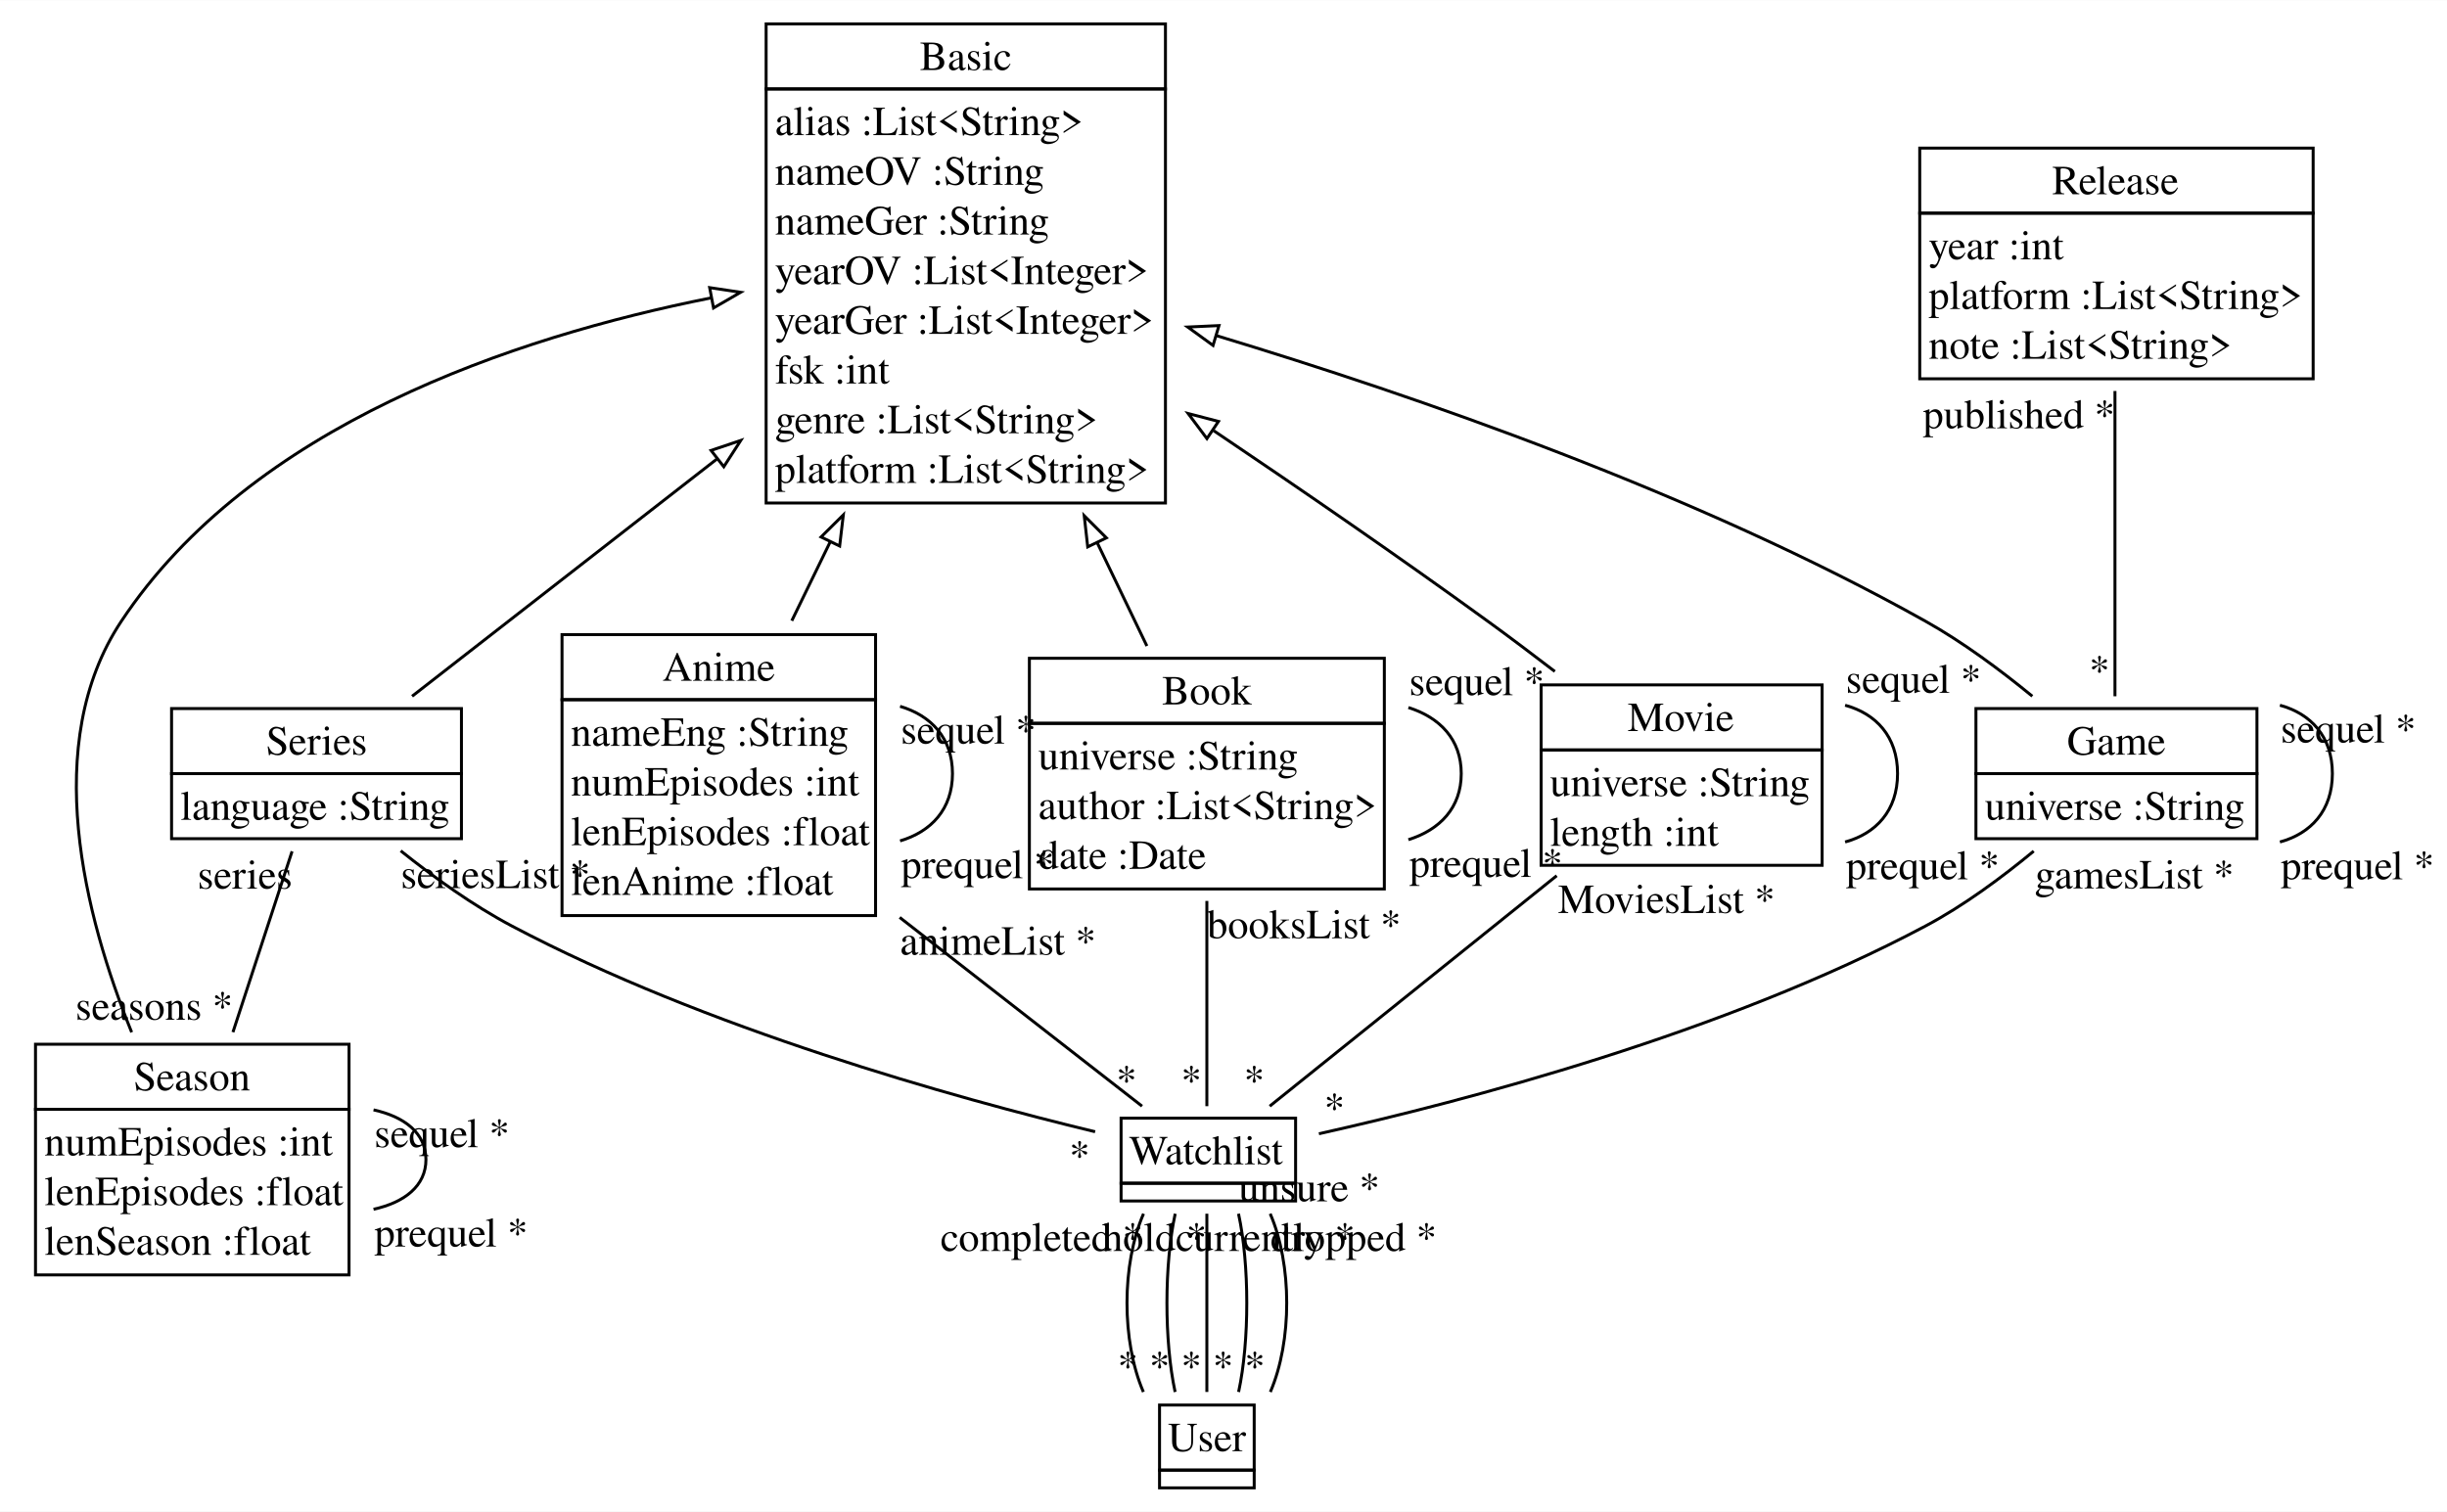
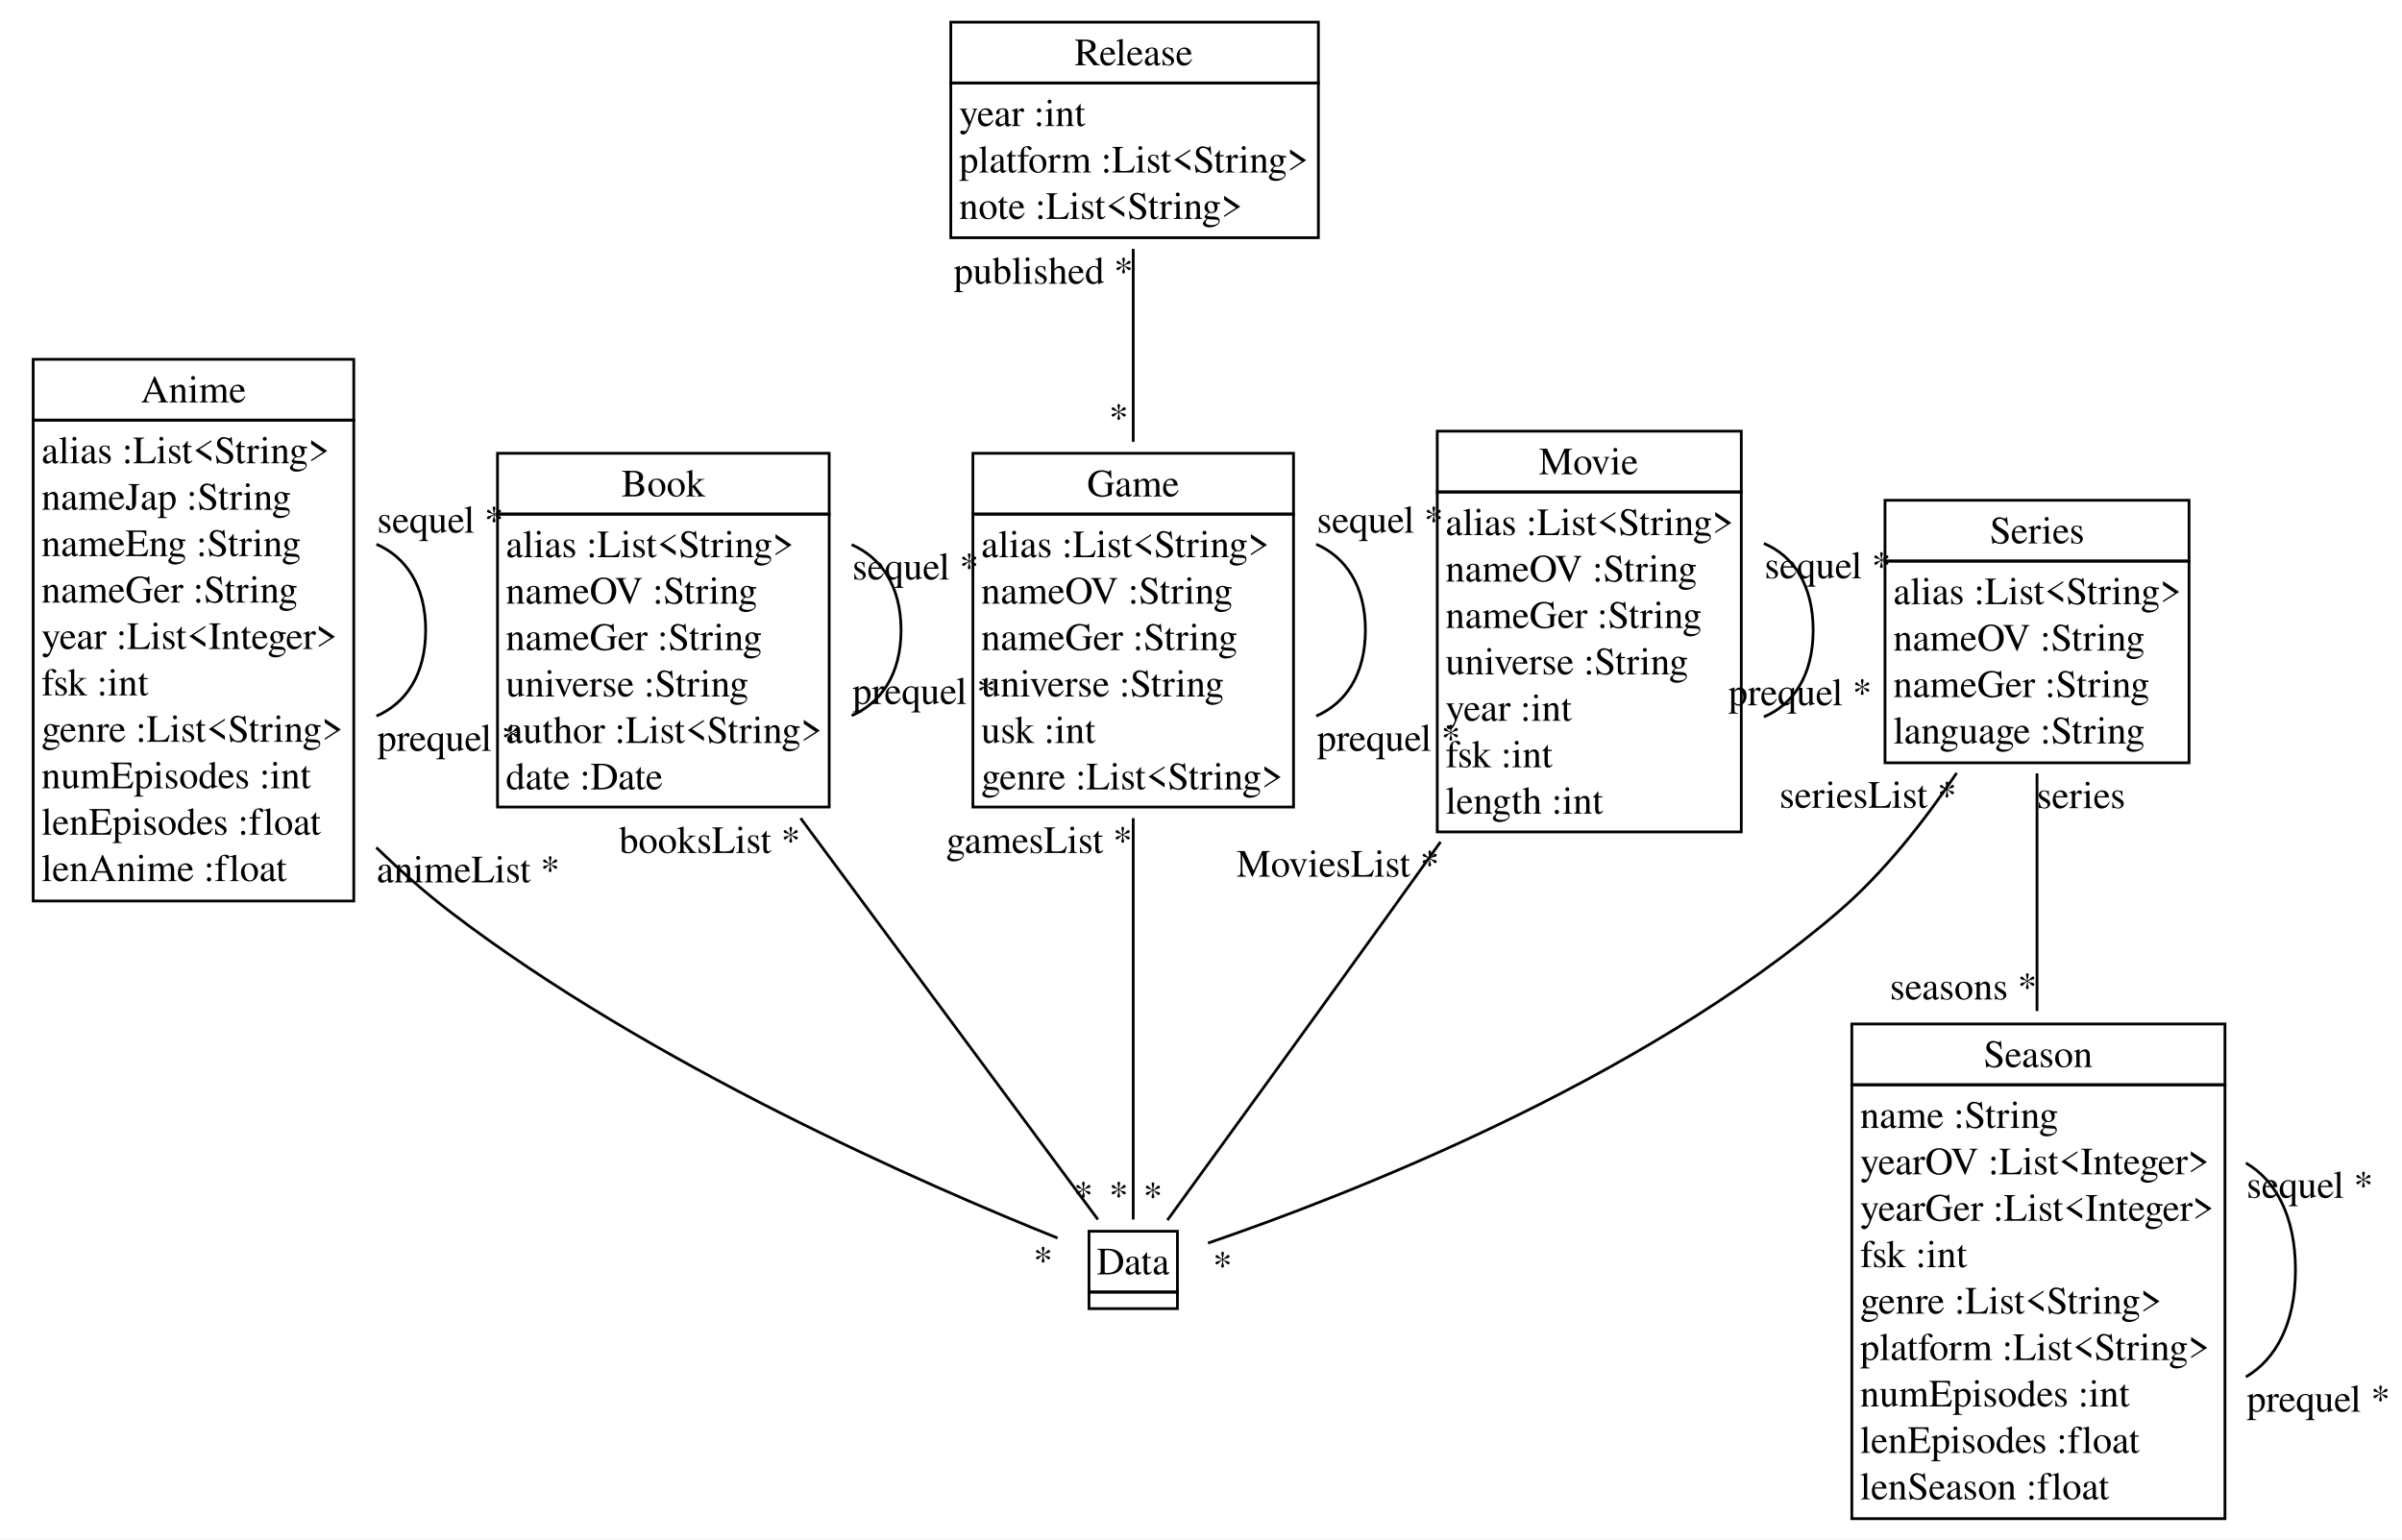
- <svg xmlns="http://www.w3.org/2000/svg" width="827px" height="511px" viewBox="0.00 0.00 827.25 511.00">
-   <g id="graph0" class="graph" transform="scale(1.0 1.0) rotate(0) translate(4 507)">
-     <polygon fill="white" stroke="transparent" points="-4,4 -4,-507 823.25,-507 823.25,4 -4,4" />
+ <svg xmlns="http://www.w3.org/2000/svg" width="869px" height="557px" viewBox="0.00 0.00 869.05 557.00">
+   <g id="graph0" class="graph" transform="scale(1.0 1.0) rotate(0) translate(4 553)">
+     <polygon fill="white" stroke="transparent" points="-4,4 -4,-553 865.05,-553 865.05,4 -4,4" />
    <g id="node1" class="node">
-       <polygon fill="none" stroke="black" points="186,-270.5 186,-292.5 292,-292.5 292,-270.5 186,-270.5" />
-       <text text-anchor="start" x="219.95" y="-276.9" font-family="Times,serif" font-size="14.00">Anime</text>
-       <polygon fill="none" stroke="black" points="186,-197.5 186,-270.5 292,-270.5 292,-197.5 186,-197.5" />
-       <text text-anchor="start" x="189" y="-254.9" font-family="Times,serif" font-size="14.00">nameEng :String</text>
-       <text text-anchor="start" x="189" y="-238.1" font-family="Times,serif" font-size="14.00">numEpisodes :int</text>
-       <text text-anchor="start" x="189" y="-221.3" font-family="Times,serif" font-size="14.00">lenEpisodes :float</text>
-       <text text-anchor="start" x="189" y="-204.5" font-family="Times,serif" font-size="14.00">lenAnime :float</text>
+       <polygon fill="none" stroke="black" points="8,-401 8,-423 124,-423 124,-401 8,-401" />
+       <text text-anchor="start" x="46.95" y="-407.4" font-family="Times,serif" font-size="14.00">Anime</text>
+       <polygon fill="none" stroke="black" points="8,-227 8,-401 124,-401 124,-227 8,-227" />
+       <text text-anchor="start" x="11" y="-385.4" font-family="Times,serif" font-size="14.00">alias :List&lt;String&gt;</text>
+       <text text-anchor="start" x="11" y="-368.6" font-family="Times,serif" font-size="14.00">nameJap :String</text>
+       <text text-anchor="start" x="11" y="-351.8" font-family="Times,serif" font-size="14.00">nameEng :String</text>
+       <text text-anchor="start" x="11" y="-335" font-family="Times,serif" font-size="14.00">nameGer :String</text>
+       <text text-anchor="start" x="11" y="-318.2" font-family="Times,serif" font-size="14.00">year :List&lt;Integer&gt;</text>
+       <text text-anchor="start" x="11" y="-301.4" font-family="Times,serif" font-size="14.00">fsk :int</text>
+       <text text-anchor="start" x="11" y="-284.6" font-family="Times,serif" font-size="14.00">genre :List&lt;String&gt;</text>
+       <text text-anchor="start" x="11" y="-267.8" font-family="Times,serif" font-size="14.00">numEpisodes :int</text>
+       <text text-anchor="start" x="11" y="-251" font-family="Times,serif" font-size="14.00">lenEpisodes :float</text>
+       <text text-anchor="start" x="11" y="-234.2" font-family="Times,serif" font-size="14.00">lenAnime :float</text>
+     </g>
+     <g id="edge7" class="edge">
+       <path fill="none" stroke="black" d="M132.2,-293.92C142.77,-298.47 150,-308.83 150,-325 150,-341.17 142.77,-351.53 132.2,-356.08" />
+       <text text-anchor="middle" x="155.33" y="-360.28" font-family="Times,serif" font-size="14.00">sequel *</text>
+       <text text-anchor="middle" x="158.44" y="-281.32" font-family="Times,serif" font-size="14.00">prequel *</text>
+     </g>
+     <g id="node2" class="node">
+       <polygon fill="none" stroke="black" points="176,-367 176,-389 296,-389 296,-367 176,-367" />
+       <text text-anchor="start" x="220.83" y="-373.4" font-family="Times,serif" font-size="14.00">Book</text>
+       <polygon fill="none" stroke="black" points="176,-261 176,-367 296,-367 296,-261 176,-261" />
+       <text text-anchor="start" x="179" y="-351.4" font-family="Times,serif" font-size="14.00">alias :List&lt;String&gt;</text>
+       <text text-anchor="start" x="179" y="-334.6" font-family="Times,serif" font-size="14.00">nameOV :String</text>
+       <text text-anchor="start" x="179" y="-317.8" font-family="Times,serif" font-size="14.00">nameGer :String</text>
+       <text text-anchor="start" x="179" y="-301" font-family="Times,serif" font-size="14.00">universe :String</text>
+       <text text-anchor="start" x="179" y="-284.2" font-family="Times,serif" font-size="14.00">author :List&lt;String&gt;</text>
+       <text text-anchor="start" x="179" y="-267.4" font-family="Times,serif" font-size="14.00">date :Date</text>
+     </g>
+     <g id="edge8" class="edge">
+       <path fill="none" stroke="black" d="M304.13,-294.07C314.76,-298.69 322,-309 322,-325 322,-341 314.76,-351.31 304.13,-355.93" />
+       <text text-anchor="middle" x="327.26" y="-343.33" font-family="Times,serif" font-size="14.00">sequel *</text>
+       <text text-anchor="middle" x="330.37" y="-298.27" font-family="Times,serif" font-size="14.00">prequel *</text>
+     </g>
+     <g id="node3" class="node">
+       <polygon fill="none" stroke="black" points="390,-85.5 390,-107.5 422,-107.5 422,-85.5 390,-85.5" />
+       <text text-anchor="start" x="392.79" y="-91.9" font-family="Times,serif" font-size="14.00">Data</text>
+       <polygon fill="none" stroke="black" points="390,-79.5 390,-85.5 422,-85.5 422,-79.5 390,-79.5" />
+     </g>
+     <g id="edge1" class="edge">
+       <path fill="none" stroke="black" d="M378.63,-105.04C331.08,-124.13 231.36,-167.63 159,-223 149.82,-230.03 140.78,-238.01 132.16,-246.35" />
+       <text text-anchor="middle" x="165.4" y="-233.75" font-family="Times,serif" font-size="14.00">animeList *</text>
+       <text text-anchor="middle" x="373.38" y="-92.44" font-family="Times,serif" font-size="14.00"> *</text>
+     </g>
+     <g id="edge2" class="edge">
+       <path fill="none" stroke="black" d="M393.22,-111.75C370.67,-142.19 322.71,-206.94 285.65,-256.97" />
+       <text text-anchor="middle" x="252.79" y="-244.37" font-family="Times,serif" font-size="14.00">booksList *</text>
+       <text text-anchor="middle" x="387.97" y="-115.95" font-family="Times,serif" font-size="14.00"> *</text>
+     </g>
+     <g id="node4" class="node">
+       <polygon fill="none" stroke="black" points="348,-367 348,-389 464,-389 464,-367 348,-367" />
+       <text text-anchor="start" x="389.29" y="-373.4" font-family="Times,serif" font-size="14.00">Game</text>
+       <polygon fill="none" stroke="black" points="348,-261 348,-367 464,-367 464,-261 348,-261" />
+       <text text-anchor="start" x="351" y="-351.4" font-family="Times,serif" font-size="14.00">alias :List&lt;String&gt;</text>
+       <text text-anchor="start" x="351" y="-334.6" font-family="Times,serif" font-size="14.00">nameOV :String</text>
+       <text text-anchor="start" x="351" y="-317.8" font-family="Times,serif" font-size="14.00">nameGer :String</text>
+       <text text-anchor="start" x="351" y="-301" font-family="Times,serif" font-size="14.00">universe :String</text>
+       <text text-anchor="start" x="351" y="-284.2" font-family="Times,serif" font-size="14.00">usk :int</text>
+       <text text-anchor="start" x="351" y="-267.4" font-family="Times,serif" font-size="14.00">genre :List&lt;String&gt;</text>
+     </g>
+     <g id="edge3" class="edge">
+       <path fill="none" stroke="black" d="M406,-111.75C406,-142.19 406,-206.94 406,-256.97" />
+       <text text-anchor="middle" x="371.98" y="-244.37" font-family="Times,serif" font-size="14.00">gamesList *</text>
+       <text text-anchor="middle" x="400.75" y="-115.95" font-family="Times,serif" font-size="14.00"> *</text>
+     </g>
+     <g id="node5" class="node">
+       <polygon fill="none" stroke="black" points="516,-375 516,-397 626,-397 626,-375 516,-375" />
+       <text text-anchor="start" x="552.73" y="-381.4" font-family="Times,serif" font-size="14.00">Movie</text>
+       <polygon fill="none" stroke="black" points="516,-252 516,-375 626,-375 626,-252 516,-252" />
+       <text text-anchor="start" x="519" y="-359.4" font-family="Times,serif" font-size="14.00">alias :List&lt;String&gt;</text>
+       <text text-anchor="start" x="519" y="-342.6" font-family="Times,serif" font-size="14.00">nameOV :String</text>
+       <text text-anchor="start" x="519" y="-325.8" font-family="Times,serif" font-size="14.00">nameGer :String</text>
+       <text text-anchor="start" x="519" y="-309" font-family="Times,serif" font-size="14.00">universe :String</text>
+       <text text-anchor="start" x="519" y="-292.2" font-family="Times,serif" font-size="14.00">year :int</text>
+       <text text-anchor="start" x="519" y="-275.4" font-family="Times,serif" font-size="14.00">fsk :int</text>
+       <text text-anchor="start" x="519" y="-258.6" font-family="Times,serif" font-size="14.00">length :int</text>
+     </g>
+     <g id="edge4" class="edge">
+       <path fill="none" stroke="black" d="M418.37,-111.52C436.23,-136.09 470.24,-182.96 499,-223 504.9,-231.22 511.07,-239.83 517.2,-248.4" />
+       <text text-anchor="middle" x="480.06" y="-235.8" font-family="Times,serif" font-size="14.00">MoviesList *</text>
+       <text text-anchor="middle" x="413.12" y="-115.72" font-family="Times,serif" font-size="14.00"> *</text>
+     </g>
+     <g id="node8" class="node">
+       <polygon fill="none" stroke="black" points="678,-350 678,-372 788,-372 788,-350 678,-350" />
+       <text text-anchor="start" x="715.9" y="-356.4" font-family="Times,serif" font-size="14.00">Series</text>
+       <polygon fill="none" stroke="black" points="678,-277 678,-350 788,-350 788,-277 678,-277" />
+       <text text-anchor="start" x="681" y="-334.4" font-family="Times,serif" font-size="14.00">alias :List&lt;String&gt;</text>
+       <text text-anchor="start" x="681" y="-317.6" font-family="Times,serif" font-size="14.00">nameOV :String</text>
+       <text text-anchor="start" x="681" y="-300.8" font-family="Times,serif" font-size="14.00">nameGer :String</text>
+       <text text-anchor="start" x="681" y="-284" font-family="Times,serif" font-size="14.00">language :String</text>
+     </g>
+     <g id="edge6" class="edge">
+       <path fill="none" stroke="black" d="M433.07,-103.22C482.56,-120.16 589.14,-161.34 661,-223 677.51,-237.16 692.2,-255.87 703.93,-273.33" />
+       <text text-anchor="middle" x="671.86" y="-260.73" font-family="Times,serif" font-size="14.00">seriesList *</text>
+       <text text-anchor="middle" x="438.32" y="-90.62" font-family="Times,serif" font-size="14.00"> *</text>
+     </g>
+     <g id="edge9" class="edge">
+       <path fill="none" stroke="black" d="M472.2,-293.92C482.77,-298.47 490,-308.83 490,-325 490,-341.17 482.77,-351.53 472.2,-356.08" />
+       <text text-anchor="middle" x="495.33" y="-360.28" font-family="Times,serif" font-size="14.00">sequel *</text>
+       <text text-anchor="middle" x="498.44" y="-281.32" font-family="Times,serif" font-size="14.00">prequel *</text>
+     </g>
+     <g id="node6" class="node">
+       <polygon fill="none" stroke="black" points="340,-523 340,-545 473,-545 473,-523 340,-523" />
+       <text text-anchor="start" x="384.73" y="-529.4" font-family="Times,serif" font-size="14.00">Release</text>
+       <polygon fill="none" stroke="black" points="340,-467 340,-523 473,-523 473,-467 340,-467" />
+       <text text-anchor="start" x="343" y="-507.4" font-family="Times,serif" font-size="14.00">year :int</text>
+       <text text-anchor="start" x="343" y="-490.6" font-family="Times,serif" font-size="14.00">platform :List&lt;String&gt;</text>
+       <text text-anchor="start" x="343" y="-473.8" font-family="Times,serif" font-size="14.00">note :List&lt;String&gt;</text>
+     </g>
+     <g id="edge5" class="edge">
+       <path fill="none" stroke="black" d="M406,-393.16C406,-416.57 406,-442.16 406,-462.95" />
+       <text text-anchor="middle" x="373.53" y="-450.35" font-family="Times,serif" font-size="14.00">published *</text>
+       <text text-anchor="middle" x="400.75" y="-397.36" font-family="Times,serif" font-size="14.00"> *</text>
+     </g>
+     <g id="edge10" class="edge">
+       <path fill="none" stroke="black" d="M634.17,-293.63C644.72,-298.02 652,-308.48 652,-325 652,-341.52 644.72,-351.98 634.17,-356.37" />
+       <text text-anchor="middle" x="657.3" y="-343.77" font-family="Times,serif" font-size="14.00">sequel *</text>
+       <text text-anchor="middle" x="647.29" y="-297.83" font-family="Times,serif" font-size="14.00">prequel *</text>
+     </g>
+     <g id="node7" class="node">
+       <polygon fill="none" stroke="black" points="666,-160.5 666,-182.5 801,-182.5 801,-160.5 666,-160.5" />
+       <text text-anchor="start" x="713.67" y="-166.9" font-family="Times,serif" font-size="14.00">Season</text>
+       <polygon fill="none" stroke="black" points="666,-3.5 666,-160.5 801,-160.5 801,-3.5 666,-3.5" />
+       <text text-anchor="start" x="669" y="-144.9" font-family="Times,serif" font-size="14.00">name :String</text>
+       <text text-anchor="start" x="669" y="-128.1" font-family="Times,serif" font-size="14.00">yearOV :List&lt;Integer&gt;</text>
+       <text text-anchor="start" x="669" y="-111.3" font-family="Times,serif" font-size="14.00">yearGer :List&lt;Integer&gt;</text>
+       <text text-anchor="start" x="669" y="-94.5" font-family="Times,serif" font-size="14.00">fsk :int</text>
+       <text text-anchor="start" x="669" y="-77.7" font-family="Times,serif" font-size="14.00">genre :List&lt;String&gt;</text>
+       <text text-anchor="start" x="669" y="-60.9" font-family="Times,serif" font-size="14.00">platform :List&lt;String&gt;</text>
+       <text text-anchor="start" x="669" y="-44.1" font-family="Times,serif" font-size="14.00">numEpisodes :int</text>
+       <text text-anchor="start" x="669" y="-27.3" font-family="Times,serif" font-size="14.00">lenEpisodes :float</text>
+       <text text-anchor="start" x="669" y="-10.5" font-family="Times,serif" font-size="14.00">lenSeason :float</text>
+     </g>
+     <g id="edge11" class="edge">
+       <path fill="none" stroke="black" d="M808.57,-54.8C819.3,-61.06 826.5,-73.96 826.5,-93.5 826.5,-113.04 819.3,-125.94 808.57,-132.2" />
+       <text text-anchor="middle" x="831.7" y="-119.6" font-family="Times,serif" font-size="14.00">sequel *</text>
+       <text text-anchor="middle" x="834.81" y="-42.2" font-family="Times,serif" font-size="14.00">prequel *</text>
    </g>
    <g id="edge12" class="edge">
-       <path fill="none" stroke="black" d="M300.28,-222.75C310.75,-225.85 318,-233.44 318,-245.5 318,-257.56 310.75,-265.15 300.28,-268.25" />
-       <text text-anchor="middle" x="323.41" y="-255.65" font-family="Times,serif" font-size="14.00">sequel *</text>
-       <text text-anchor="middle" x="326.52" y="-210.15" font-family="Times,serif" font-size="14.00">prequel *</text>
-     </g>
-     <g id="node2" class="node">
-       <polygon fill="none" stroke="black" points="255,-477 255,-499 390,-499 390,-477 255,-477" />
-       <text text-anchor="start" x="306.95" y="-483.4" font-family="Times,serif" font-size="14.00">Basic</text>
-       <polygon fill="none" stroke="black" points="255,-337 255,-477 390,-477 390,-337 255,-337" />
-       <text text-anchor="start" x="258" y="-461.4" font-family="Times,serif" font-size="14.00">alias :List&lt;String&gt;</text>
-       <text text-anchor="start" x="258" y="-444.6" font-family="Times,serif" font-size="14.00">nameOV :String</text>
-       <text text-anchor="start" x="258" y="-427.8" font-family="Times,serif" font-size="14.00">nameGer :String</text>
-       <text text-anchor="start" x="258" y="-411" font-family="Times,serif" font-size="14.00">yearOV :List&lt;Integer&gt;</text>
-       <text text-anchor="start" x="258" y="-394.2" font-family="Times,serif" font-size="14.00">yearGer :List&lt;Integer&gt;</text>
-       <text text-anchor="start" x="258" y="-377.4" font-family="Times,serif" font-size="14.00">fsk :int</text>
-       <text text-anchor="start" x="258" y="-360.6" font-family="Times,serif" font-size="14.00">genre :List&lt;String&gt;</text>
-       <text text-anchor="start" x="258" y="-343.8" font-family="Times,serif" font-size="14.00">platform :List&lt;String&gt;</text>
-     </g>
-     <g id="edge18" class="edge">
-       <path fill="none" stroke="black" d="M263.68,-297.19C267.8,-305.66 272.19,-314.67 276.64,-323.81" />
-       <polygon fill="none" stroke="black" points="273.57,-325.51 281.1,-332.97 279.86,-322.45 273.57,-325.51" />
-     </g>
-     <g id="node3" class="node">
-       <polygon fill="none" stroke="black" points="344,-262.5 344,-284.5 464,-284.5 464,-262.5 344,-262.5" />
-       <text text-anchor="start" x="388.83" y="-268.9" font-family="Times,serif" font-size="14.00">Book</text>
-       <polygon fill="none" stroke="black" points="344,-206.5 344,-262.5 464,-262.5 464,-206.5 344,-206.5" />
-       <text text-anchor="start" x="347" y="-246.9" font-family="Times,serif" font-size="14.00">universe :String</text>
-       <text text-anchor="start" x="347" y="-230.1" font-family="Times,serif" font-size="14.00">author :List&lt;String&gt;</text>
-       <text text-anchor="start" x="347" y="-213.3" font-family="Times,serif" font-size="14.00">date :Date</text>
-     </g>
-     <g id="edge19" class="edge">
-       <path fill="none" stroke="black" d="M383.73,-288.65C378.59,-299.33 372.86,-311.25 367.02,-323.39" />
-       <polygon fill="none" stroke="black" points="363.72,-322.17 362.54,-332.7 370.03,-325.21 363.72,-322.17" />
-     </g>
-     <g id="edge13" class="edge">
-       <path fill="none" stroke="black" d="M472.13,-223.16C482.76,-226.5 490,-233.95 490,-245.5 490,-257.05 482.76,-264.5 472.13,-267.84" />
-       <text text-anchor="middle" x="495.26" y="-272.04" font-family="Times,serif" font-size="14.00">sequel *</text>
-       <text text-anchor="middle" x="498.37" y="-210.56" font-family="Times,serif" font-size="14.00">prequel *</text>
-     </g>
-     <g id="node4" class="node">
-       <polygon fill="none" stroke="black" points="664,-245.5 664,-267.5 759,-267.5 759,-245.5 664,-245.5" />
-       <text text-anchor="start" x="694.79" y="-251.9" font-family="Times,serif" font-size="14.00">Game</text>
-       <polygon fill="none" stroke="black" points="664,-223.5 664,-245.5 759,-245.5 759,-223.5 664,-223.5" />
-       <text text-anchor="start" x="667" y="-229.9" font-family="Times,serif" font-size="14.00">universe :String</text>
-     </g>
-     <g id="edge20" class="edge">
-       <path fill="none" stroke="black" d="M683.06,-271.67C672.31,-280.49 659.59,-289.94 647,-297 570.11,-340.1 474.76,-373.17 407.27,-393.58" />
-       <polygon fill="none" stroke="black" points="406.09,-390.28 397.52,-396.5 408.1,-396.99 406.09,-390.28" />
-     </g>
-     <g id="edge14" class="edge">
-       <path fill="none" stroke="black" d="M766.77,-222.38C777.17,-225.22 784.5,-232.93 784.5,-245.5 784.5,-258.07 777.17,-265.78 766.77,-268.62" />
-       <text text-anchor="middle" x="789.9" y="-256.02" font-family="Times,serif" font-size="14.00">sequel *</text>
-       <text text-anchor="middle" x="793.01" y="-209.78" font-family="Times,serif" font-size="14.00">prequel *</text>
-     </g>
-     <g id="node6" class="node">
-       <polygon fill="none" stroke="black" points="645,-435 645,-457 778,-457 778,-435 645,-435" />
-       <text text-anchor="start" x="689.73" y="-441.4" font-family="Times,serif" font-size="14.00">Release</text>
-       <polygon fill="none" stroke="black" points="645,-379 645,-435 778,-435 778,-379 645,-379" />
-       <text text-anchor="start" x="648" y="-419.4" font-family="Times,serif" font-size="14.00">year :int</text>
-       <text text-anchor="start" x="648" y="-402.6" font-family="Times,serif" font-size="14.00">platform :List&lt;String&gt;</text>
-       <text text-anchor="start" x="648" y="-385.8" font-family="Times,serif" font-size="14.00">note :List&lt;String&gt;</text>
-     </g>
-     <g id="edge5" class="edge">
-       <path fill="none" stroke="black" d="M711,-271.66C711,-298.8 711,-342.47 711,-374.87" />
-       <text text-anchor="middle" x="678.53" y="-362.27" font-family="Times,serif" font-size="14.00">published *</text>
-       <text text-anchor="middle" x="705.75" y="-275.86" font-family="Times,serif" font-size="14.00"> *</text>
-     </g>
-     <g id="node5" class="node">
-       <polygon fill="none" stroke="black" points="517,-253.5 517,-275.5 612,-275.5 612,-253.5 517,-253.5" />
-       <text text-anchor="start" x="546.23" y="-259.9" font-family="Times,serif" font-size="14.00">Movie</text>
-       <polygon fill="none" stroke="black" points="517,-214.5 517,-253.5 612,-253.5 612,-214.5 517,-214.5" />
-       <text text-anchor="start" x="520" y="-237.9" font-family="Times,serif" font-size="14.00">universe :String</text>
-       <text text-anchor="start" x="520" y="-221.1" font-family="Times,serif" font-size="14.00">length :int</text>
-     </g>
-     <g id="edge21" class="edge">
-       <path fill="none" stroke="black" d="M521.64,-280.04C514.16,-285.78 506.4,-291.63 499,-297 469.2,-318.64 435.91,-341.53 406.32,-361.45" />
-       <polygon fill="none" stroke="black" points="404.02,-358.78 397.67,-367.26 407.93,-364.59 404.02,-358.78" />
-     </g>
-     <g id="edge15" class="edge">
-       <path fill="none" stroke="black" d="M619.77,-222.38C630.17,-225.22 637.5,-232.93 637.5,-245.5 637.5,-258.07 630.17,-265.78 619.77,-268.62" />
-       <text text-anchor="middle" x="642.9" y="-272.82" font-family="Times,serif" font-size="14.00">sequel *</text>
-       <text text-anchor="middle" x="646.01" y="-209.78" font-family="Times,serif" font-size="14.00">prequel *</text>
-     </g>
-     <g id="node7" class="node">
-       <polygon fill="none" stroke="black" points="8,-132 8,-154 114,-154 114,-132 8,-132" />
-       <text text-anchor="start" x="41.17" y="-138.4" font-family="Times,serif" font-size="14.00">Season</text>
-       <polygon fill="none" stroke="black" points="8,-76 8,-132 114,-132 114,-76 8,-76" />
-       <text text-anchor="start" x="11" y="-116.4" font-family="Times,serif" font-size="14.00">numEpisodes :int</text>
-       <text text-anchor="start" x="11" y="-99.6" font-family="Times,serif" font-size="14.00">lenEpisodes :float</text>
-       <text text-anchor="start" x="11" y="-82.8" font-family="Times,serif" font-size="14.00">lenSeason :float</text>
-     </g>
-     <g id="edge22" class="edge">
-       <path fill="none" stroke="black" d="M40.51,-158.04C24.64,-197.23 9.56,-255.67 37,-297 80.99,-363.26 169.51,-393.02 236.29,-406.33" />
-       <polygon fill="none" stroke="black" points="235.91,-409.82 246.39,-408.25 237.22,-402.95 235.91,-409.82" />
-     </g>
-     <g id="edge16" class="edge">
-       <path fill="none" stroke="black" d="M122.28,-98.2C132.75,-100.49 140,-106.09 140,-115 140,-123.91 132.75,-129.51 122.28,-131.8" />
-       <text text-anchor="middle" x="145.41" y="-119.2" font-family="Times,serif" font-size="14.00">sequel *</text>
-       <text text-anchor="middle" x="148.52" y="-85.6" font-family="Times,serif" font-size="14.00">prequel *</text>
-     </g>
-     <g id="node8" class="node">
-       <polygon fill="none" stroke="black" points="54,-245.5 54,-267.5 152,-267.5 152,-245.5 54,-245.5" />
-       <text text-anchor="start" x="85.9" y="-251.9" font-family="Times,serif" font-size="14.00">Series</text>
-       <polygon fill="none" stroke="black" points="54,-223.5 54,-245.5 152,-245.5 152,-223.5 54,-223.5" />
-       <text text-anchor="start" x="57" y="-229.9" font-family="Times,serif" font-size="14.00">language :String</text>
-     </g>
-     <g id="edge17" class="edge">
-       <path fill="none" stroke="black" d="M74.75,-158.08C81.36,-178.28 89.05,-201.81 94.74,-219.22" />
-       <text text-anchor="middle" x="78.8" y="-206.62" font-family="Times,serif" font-size="14.00">series</text>
-       <text text-anchor="middle" x="48.12" y="-162.28" font-family="Times,serif" font-size="14.00">seasons *</text>
-     </g>
-     <g id="edge23" class="edge">
-       <path fill="none" stroke="black" d="M135.31,-271.66C162.42,-292.76 202.35,-323.85 238.34,-351.86" />
-       <polygon fill="none" stroke="black" points="236.39,-354.78 246.43,-358.16 240.69,-349.26 236.39,-354.78" />
-     </g>
-     <g id="node9" class="node">
-       <polygon fill="none" stroke="black" points="388,-10 388,-32 420,-32 420,-10 388,-10" />
-       <text text-anchor="start" x="390.79" y="-16.4" font-family="Times,serif" font-size="14.00">User</text>
-       <polygon fill="none" stroke="black" points="388,-4 388,-10 420,-10 420,-4 388,-4" />
-     </g>
-     <g id="node10" class="node">
-       <polygon fill="none" stroke="black" points="375,-107 375,-129 434,-129 434,-107 375,-107" />
-       <text text-anchor="start" x="377.67" y="-113.4" font-family="Times,serif" font-size="14.00">Watchlist</text>
-       <polygon fill="none" stroke="black" points="375,-101 375,-107 434,-107 434,-101 375,-101" />
-     </g>
-     <g id="edge7" class="edge">
-       <path fill="none" stroke="black" d="M382.54,-36.42C375.14,-53.57 375.15,-79.58 382.59,-96.69" />
-       <text text-anchor="middle" x="348.18" y="-84.09" font-family="Times,serif" font-size="14.00">completed *</text>
-       <text text-anchor="middle" x="377.29" y="-40.62" font-family="Times,serif" font-size="14.00"> *</text>
-     </g>
-     <g id="edge8" class="edge">
-       <path fill="none" stroke="black" d="M393.27,-36.42C389.57,-53.57 389.58,-79.58 393.3,-96.69" />
-       <text text-anchor="middle" x="423.81" y="-84.09" font-family="Times,serif" font-size="14.00">currently *</text>
-       <text text-anchor="middle" x="388.02" y="-40.62" font-family="Times,serif" font-size="14.00"> *</text>
-     </g>
-     <g id="edge9" class="edge">
-       <path fill="none" stroke="black" d="M404,-36.42C404,-53.57 404,-79.58 404,-96.69" />
-       <text text-anchor="middle" x="386.3" y="-84.09" font-family="Times,serif" font-size="14.00">hold *</text>
-       <text text-anchor="middle" x="398.75" y="-40.62" font-family="Times,serif" font-size="14.00"> *</text>
-     </g>
-     <g id="edge10" class="edge">
-       <path fill="none" stroke="black" d="M414.73,-36.42C418.43,-53.57 418.42,-79.58 414.7,-96.69" />
-       <text text-anchor="middle" x="438.61" y="-100.89" font-family="Times,serif" font-size="14.00">unsure *</text>
-       <text text-anchor="middle" x="409.48" y="-40.62" font-family="Times,serif" font-size="14.00"> *</text>
-     </g>
-     <g id="edge11" class="edge">
-       <path fill="none" stroke="black" d="M425.46,-36.42C432.86,-53.57 432.85,-79.58 425.41,-96.69" />
-       <text text-anchor="middle" x="453.6" y="-84.09" font-family="Times,serif" font-size="14.00">dropped *</text>
-       <text text-anchor="middle" x="420.21" y="-40.62" font-family="Times,serif" font-size="14.00"> *</text>
-     </g>
-     <g id="edge1" class="edge">
-       <path fill="none" stroke="black" d="M382.09,-133.06C361.23,-149.31 328.84,-174.53 300.15,-196.88" />
-       <text text-anchor="middle" x="333.4" y="-184.28" font-family="Times,serif" font-size="14.00">animeList *</text>
-       <text text-anchor="middle" x="376.84" y="-137.26" font-family="Times,serif" font-size="14.00"> *</text>
-     </g>
-     <g id="edge2" class="edge">
-       <path fill="none" stroke="black" d="M404,-133.06C404,-150.68 404,-178.84 404,-202.44" />
-       <text text-anchor="middle" x="436.86" y="-189.84" font-family="Times,serif" font-size="14.00">booksList *</text>
-       <text text-anchor="middle" x="398.75" y="-137.26" font-family="Times,serif" font-size="14.00"> *</text>
-     </g>
-     <g id="edge3" class="edge">
-       <path fill="none" stroke="black" d="M441.88,-123.73C491.15,-134.75 578.95,-157.76 647,-194 659.87,-200.85 672.74,-210.37 683.53,-219.29" />
-       <text text-anchor="middle" x="717.55" y="-206.69" font-family="Times,serif" font-size="14.00">gamesList *</text>
-       <text text-anchor="middle" x="447.13" y="-127.93" font-family="Times,serif" font-size="14.00"> *</text>
-     </g>
-     <g id="edge4" class="edge">
-       <path fill="none" stroke="black" d="M425.25,-133.06C449.9,-152.86 491.14,-185.98 522.27,-210.98" />
-       <text text-anchor="middle" x="559.4" y="-198.38" font-family="Times,serif" font-size="14.00">MoviesList *</text>
-       <text text-anchor="middle" x="420" y="-137.26" font-family="Times,serif" font-size="14.00"> *</text>
-     </g>
-     <g id="edge6" class="edge">
-       <path fill="none" stroke="black" d="M366.22,-124.41C318.45,-135.96 234.54,-159.31 169,-194 155.87,-200.95 142.62,-210.48 131.47,-219.4" />
-       <text text-anchor="middle" x="163.54" y="-206.8" font-family="Times,serif" font-size="14.00">seriesList *</text>
-       <text text-anchor="middle" x="360.97" y="-111.81" font-family="Times,serif" font-size="14.00"> *</text>
+       <path fill="none" stroke="black" d="M733,-187.18C733,-216.54 733,-247.91 733,-273.19" />
+       <text text-anchor="middle" x="748.93" y="-260.59" font-family="Times,serif" font-size="14.00">series</text>
+       <text text-anchor="middle" x="706.37" y="-191.38" font-family="Times,serif" font-size="14.00">seasons *</text>
    </g>
  </g>
</svg>
